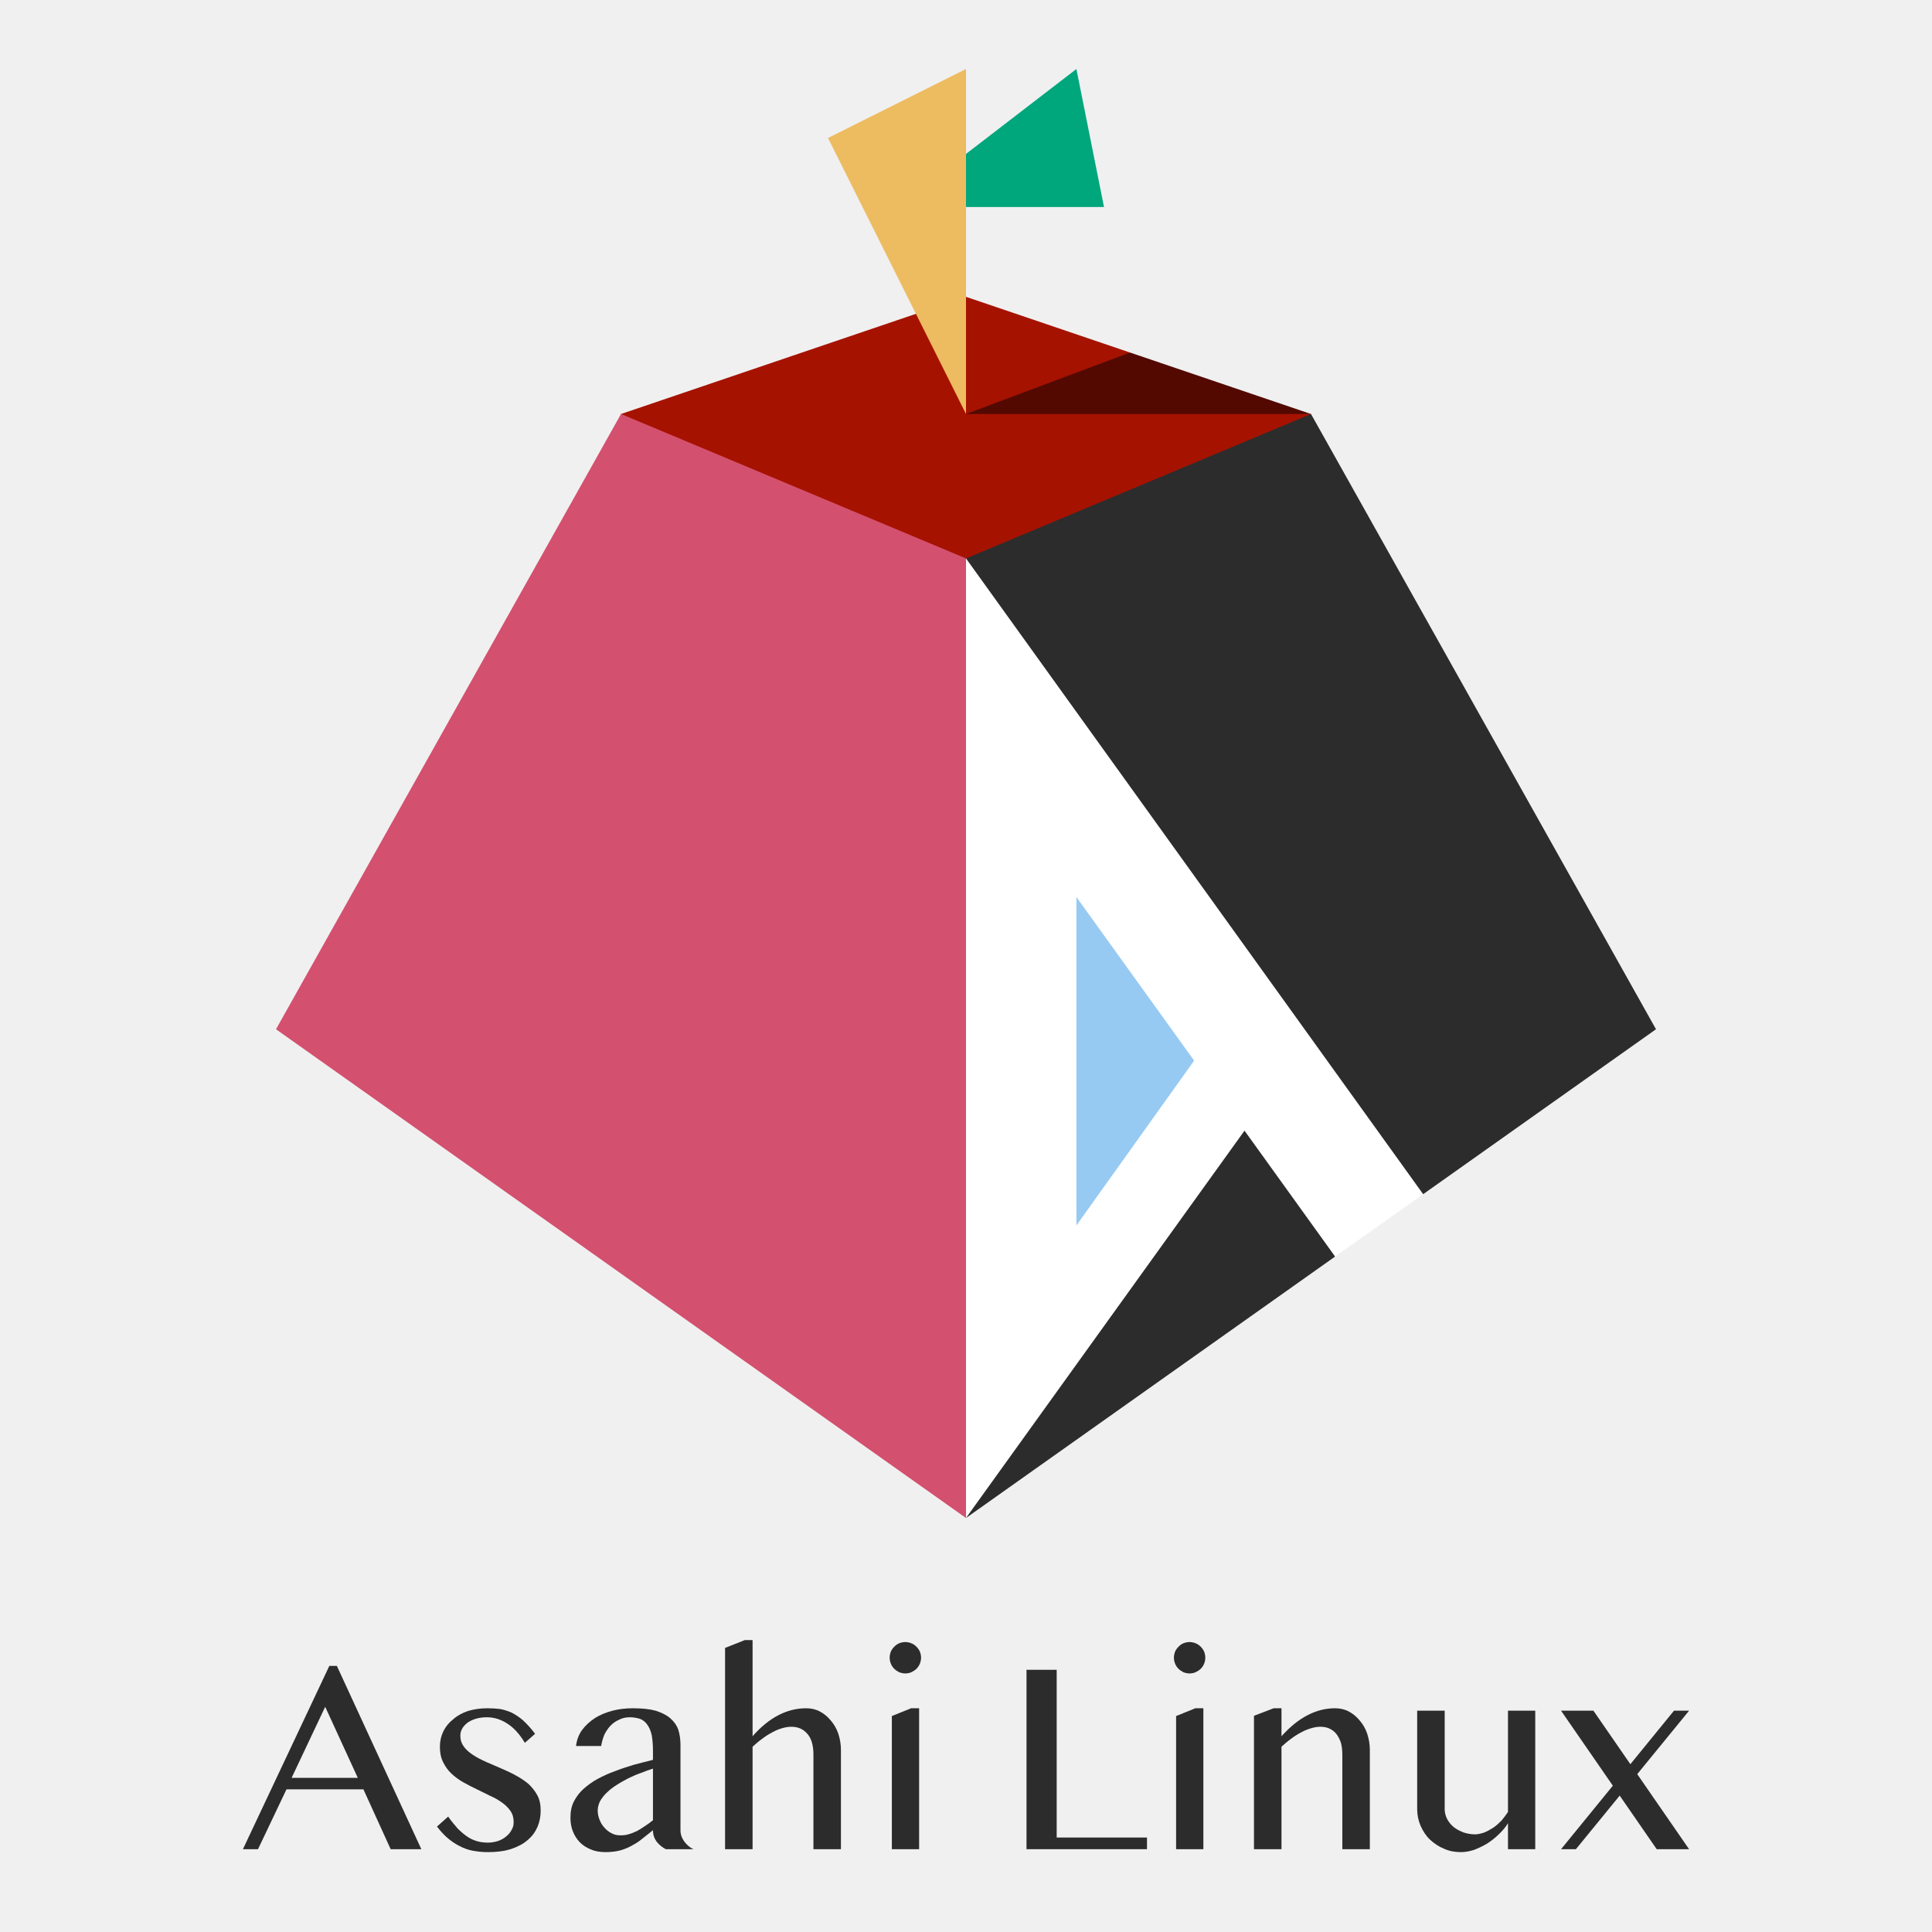
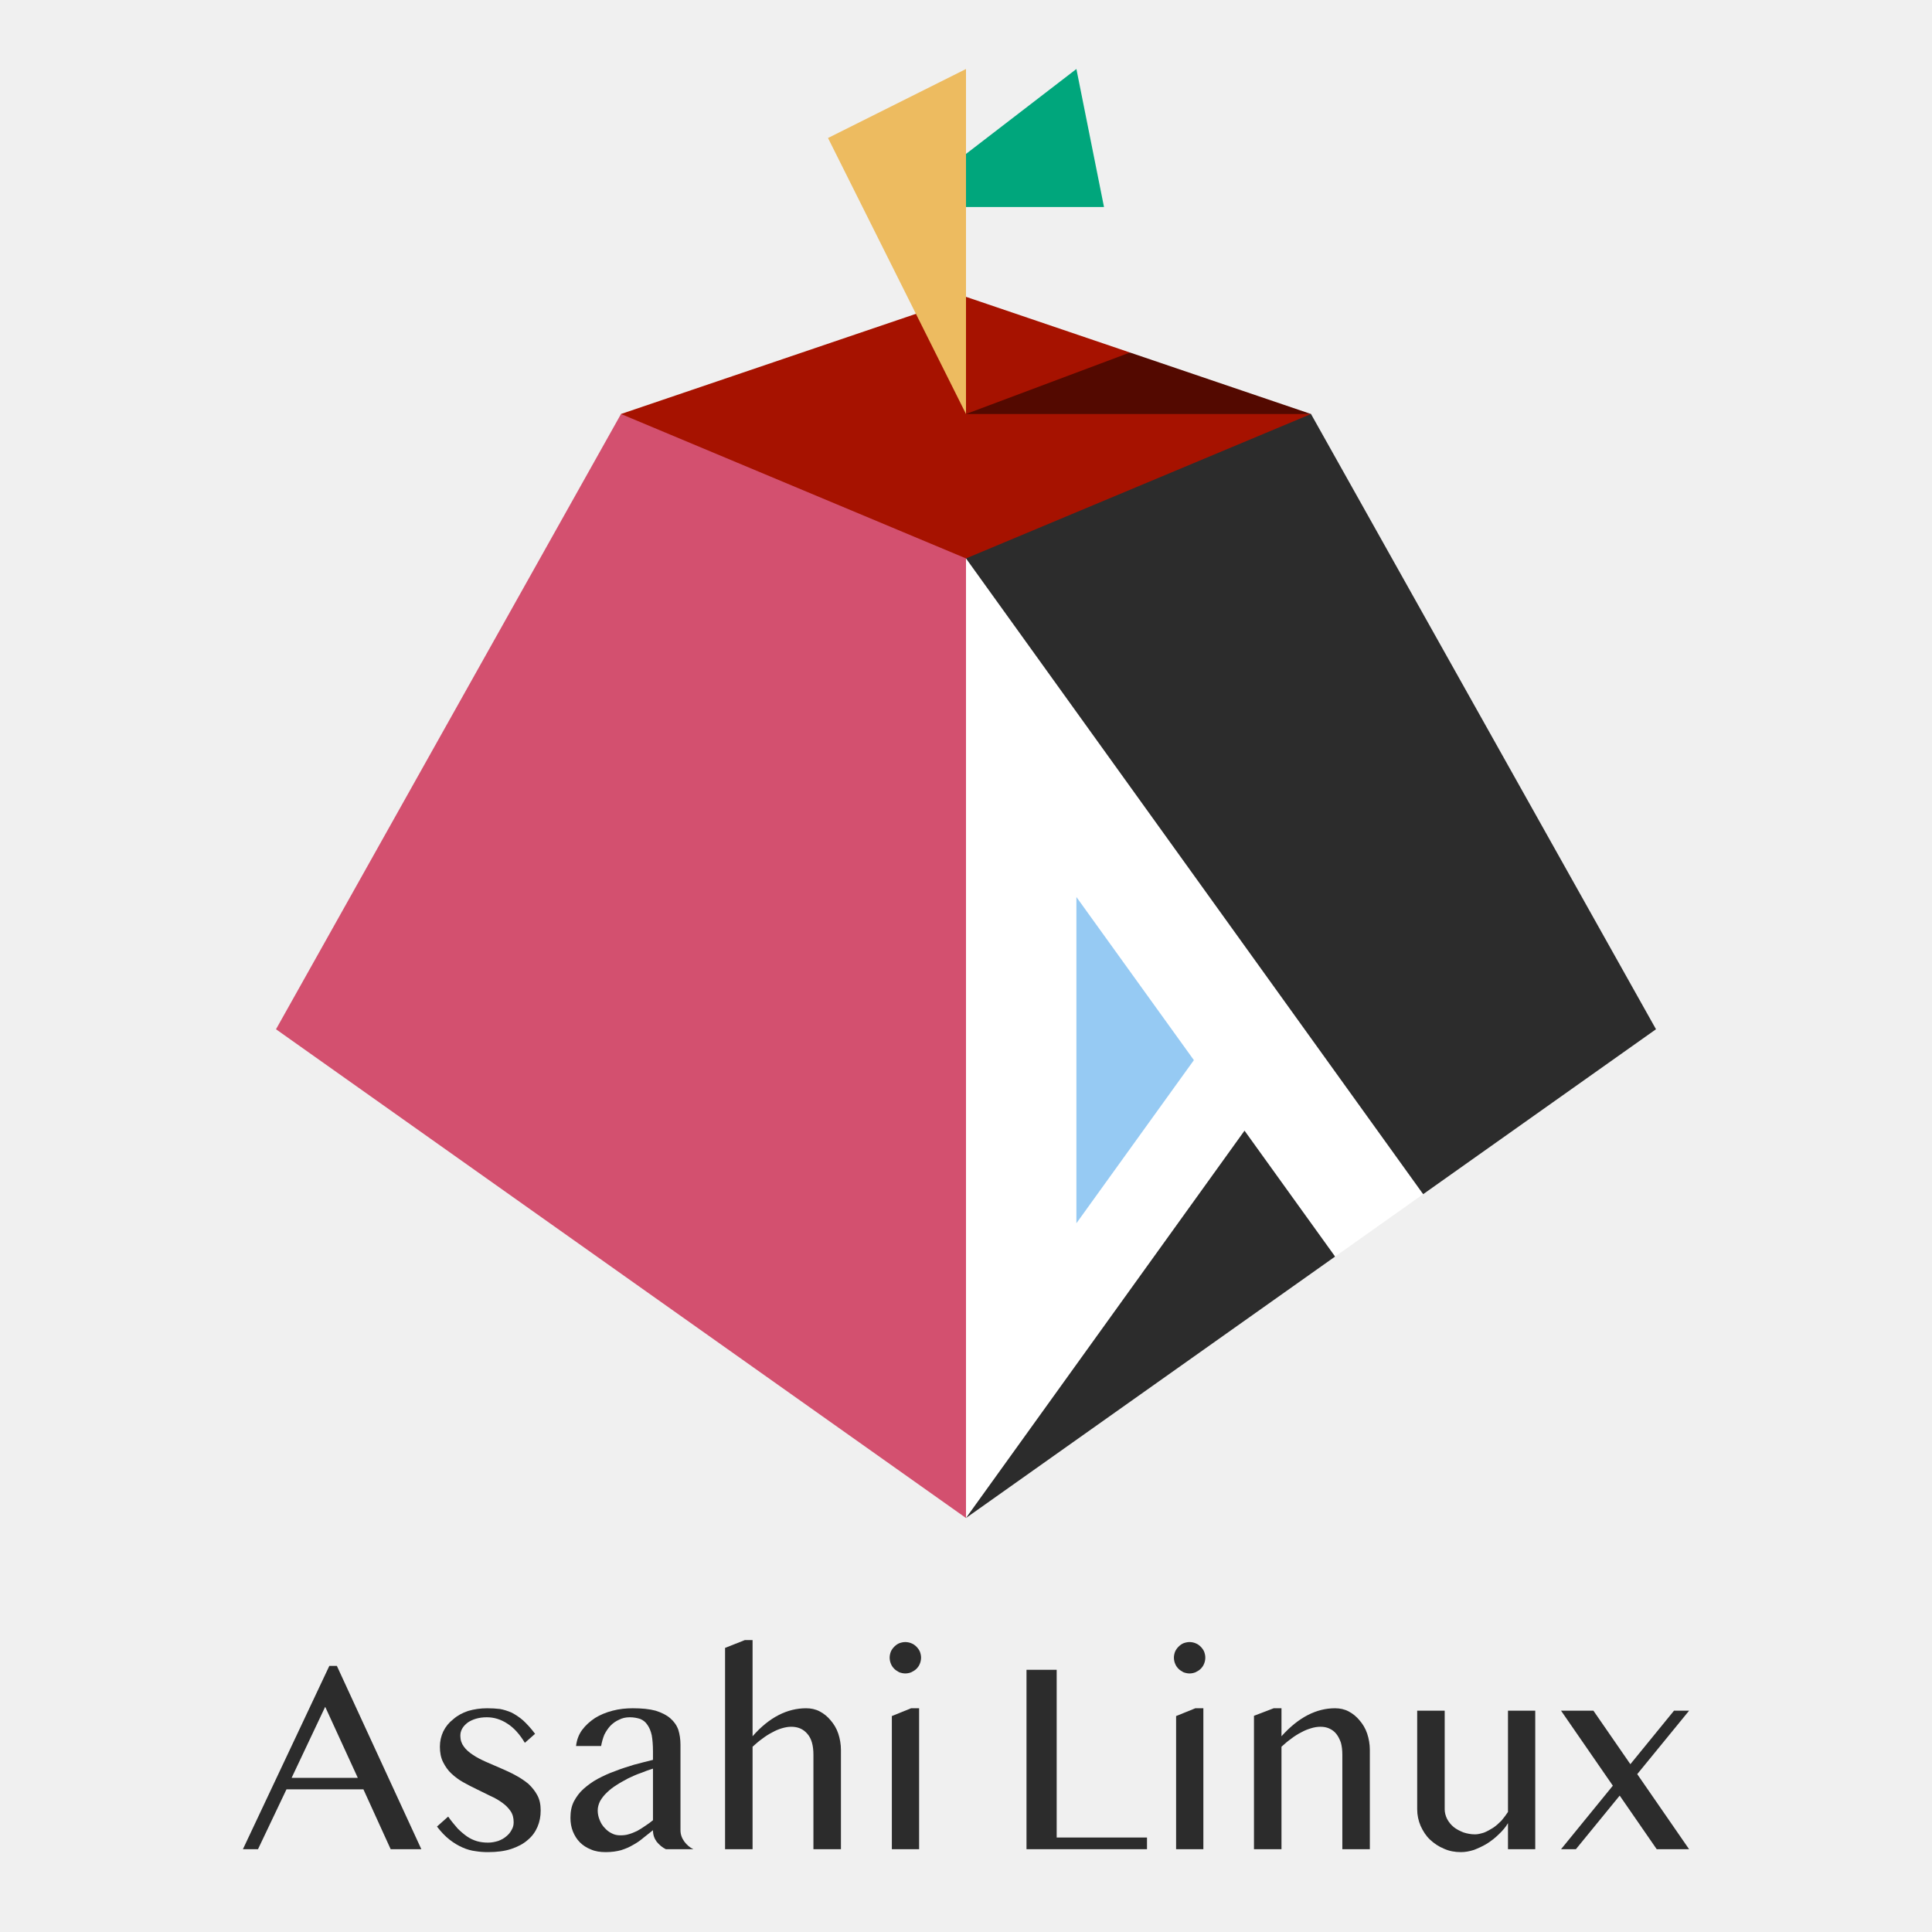
<svg xmlns="http://www.w3.org/2000/svg" width="700" height="700" viewBox="0 0 700 700" version="1.1" xml:space="preserve" style="clip-rule:evenodd;fill-rule:evenodd;stroke-linejoin:round;stroke-miterlimit:2" id="svg92">
  <defs id="defs96" />
  <g id="layer8" style="display:inline" transform="translate(350,550)">
    <g id="g2019" transform="matrix(1.074031,0,0,1.074031,0.02039,20.77591)" style="clip-rule:evenodd;display:inline;fill-rule:evenodd;stroke-width:0.931;stroke-linejoin:round;stroke-miterlimit:2">
      <g transform="matrix(6.842991,0,0,6.842991,-781.8406,-1365.795)" id="g1731-0" style="clip-rule:evenodd;display:inline;opacity:1;fill-rule:evenodd;stroke-width:0.931;stroke-linejoin:round;stroke-miterlimit:2">
        <g transform="matrix(12,0,0,12,78.5809,213.091)" id="g1693-7" style="stroke-width:0.931">
          <path d="M 0.388,-0.753 0.735,0 H 0.609 L 0.497,-0.246 H 0.181 L 0.064,0 H 0.002 L 0.357,-0.753 Z M 0.202,-0.293 H 0.474 L 0.34,-0.585 Z" style="fill:#2c2c2c;fill-rule:nonzero;stroke-width:0.931" id="path1691-8" />
        </g>
        <g transform="matrix(12,0,0,12,87.4276,213.091)" id="g1697-6" style="stroke-width:0.931">
          <path d="M 0.272,-0.027 C 0.287,-0.027 0.301,-0.03 0.314,-0.034 0.327,-0.039 0.338,-0.045 0.347,-0.053 0.357,-0.061 0.364,-0.07 0.369,-0.08 0.375,-0.09 0.377,-0.1 0.377,-0.111 0.377,-0.129 0.373,-0.144 0.364,-0.157 0.355,-0.17 0.344,-0.181 0.33,-0.191 0.315,-0.202 0.299,-0.211 0.281,-0.219 0.263,-0.228 0.244,-0.237 0.226,-0.246 0.207,-0.255 0.188,-0.265 0.17,-0.275 0.152,-0.285 0.136,-0.297 0.121,-0.311 0.107,-0.324 0.096,-0.34 0.087,-0.358 0.078,-0.376 0.074,-0.397 0.074,-0.421 0.074,-0.444 0.079,-0.465 0.088,-0.484 0.098,-0.504 0.111,-0.52 0.129,-0.534 0.146,-0.549 0.166,-0.56 0.19,-0.568 0.214,-0.575 0.24,-0.579 0.268,-0.579 0.287,-0.579 0.304,-0.578 0.321,-0.576 0.337,-0.573 0.353,-0.568 0.369,-0.561 0.384,-0.553 0.4,-0.543 0.416,-0.529 0.431,-0.515 0.448,-0.497 0.465,-0.474 L 0.423,-0.437 C 0.402,-0.472 0.378,-0.499 0.351,-0.516 0.325,-0.533 0.297,-0.542 0.267,-0.542 0.25,-0.542 0.236,-0.54 0.222,-0.536 0.209,-0.532 0.198,-0.527 0.188,-0.52 0.179,-0.513 0.171,-0.505 0.166,-0.496 0.16,-0.486 0.158,-0.476 0.158,-0.466 0.158,-0.449 0.163,-0.434 0.172,-0.422 0.181,-0.409 0.194,-0.398 0.209,-0.388 0.225,-0.377 0.243,-0.368 0.263,-0.359 0.282,-0.351 0.303,-0.342 0.323,-0.333 0.344,-0.324 0.364,-0.315 0.384,-0.304 0.403,-0.294 0.421,-0.282 0.437,-0.269 0.452,-0.255 0.465,-0.239 0.474,-0.222 0.484,-0.204 0.488,-0.183 0.488,-0.159 0.488,-0.135 0.484,-0.113 0.475,-0.092 0.466,-0.071 0.453,-0.053 0.435,-0.038 0.417,-0.022 0.394,-0.01 0.367,-0.001 0.34,0.008 0.308,0.012 0.272,0.012 0.255,0.012 0.238,0.011 0.22,0.008 0.203,0.006 0.185,0.001 0.167,-0.007 0.149,-0.015 0.132,-0.025 0.114,-0.039 0.096,-0.053 0.079,-0.071 0.062,-0.093 L 0.108,-0.134 C 0.121,-0.115 0.135,-0.099 0.147,-0.085 0.16,-0.072 0.173,-0.061 0.186,-0.052 0.199,-0.043 0.213,-0.037 0.226,-0.033 0.24,-0.029 0.255,-0.027 0.272,-0.027 Z" style="fill:#2c2c2c;fill-rule:nonzero;stroke-width:0.931" id="path1695-8" />
        </g>
        <g transform="matrix(12,0,0,12,94.0076,213.091)" id="g1701-8" style="stroke-width:0.931">
          <path d="M 0.454,0 C 0.439,-0.007 0.427,-0.018 0.416,-0.031 0.406,-0.045 0.401,-0.06 0.401,-0.078 0.388,-0.068 0.375,-0.057 0.362,-0.047 0.349,-0.036 0.335,-0.026 0.32,-0.018 0.305,-0.009 0.289,-0.002 0.27,0.004 0.252,0.009 0.231,0.012 0.207,0.012 0.184,0.012 0.164,0.009 0.146,0.001 0.128,-0.006 0.113,-0.016 0.101,-0.028 0.088,-0.041 0.079,-0.056 0.072,-0.073 0.065,-0.091 0.062,-0.109 0.062,-0.129 0.062,-0.154 0.066,-0.176 0.076,-0.196 0.086,-0.215 0.099,-0.233 0.116,-0.248 0.133,-0.263 0.152,-0.277 0.174,-0.289 0.197,-0.301 0.22,-0.312 0.246,-0.321 0.271,-0.331 0.297,-0.339 0.323,-0.347 0.35,-0.354 0.376,-0.361 0.401,-0.367 V -0.403 C 0.401,-0.429 0.399,-0.451 0.396,-0.468 0.392,-0.486 0.386,-0.5 0.378,-0.511 0.371,-0.522 0.361,-0.53 0.349,-0.535 0.337,-0.539 0.322,-0.542 0.306,-0.542 0.29,-0.542 0.275,-0.539 0.262,-0.532 0.248,-0.526 0.237,-0.518 0.226,-0.507 0.216,-0.496 0.208,-0.484 0.201,-0.47 0.195,-0.455 0.191,-0.44 0.188,-0.424 H 0.085 C 0.088,-0.449 0.096,-0.471 0.11,-0.49 0.124,-0.509 0.142,-0.525 0.163,-0.539 0.184,-0.552 0.208,-0.562 0.235,-0.569 0.262,-0.576 0.289,-0.579 0.318,-0.579 0.355,-0.579 0.386,-0.576 0.412,-0.569 0.437,-0.561 0.457,-0.551 0.472,-0.538 0.487,-0.525 0.498,-0.51 0.505,-0.491 0.511,-0.472 0.514,-0.451 0.514,-0.429 V -0.078 C 0.514,-0.06 0.52,-0.045 0.53,-0.031 0.54,-0.018 0.552,-0.007 0.567,0 Z M 0.401,-0.331 C 0.385,-0.326 0.368,-0.32 0.351,-0.313 0.333,-0.307 0.316,-0.299 0.299,-0.291 0.283,-0.282 0.267,-0.274 0.252,-0.264 0.236,-0.254 0.223,-0.244 0.212,-0.233 0.2,-0.222 0.191,-0.21 0.184,-0.198 0.178,-0.186 0.174,-0.173 0.174,-0.159 0.174,-0.145 0.177,-0.132 0.182,-0.12 0.187,-0.107 0.194,-0.096 0.203,-0.087 0.211,-0.078 0.221,-0.07 0.232,-0.065 0.243,-0.059 0.255,-0.057 0.267,-0.057 0.279,-0.057 0.291,-0.058 0.303,-0.062 0.314,-0.065 0.325,-0.07 0.336,-0.075 0.347,-0.081 0.358,-0.088 0.368,-0.095 0.379,-0.102 0.39,-0.11 0.401,-0.119 Z" style="fill:#2c2c2c;fill-rule:nonzero;stroke-width:0.931" id="path1699-4" />
        </g>
        <g transform="matrix(12,0,0,12,101.174,213.091)" id="g1705-3" style="stroke-width:0.931">
          <path d="M 0.213,-0.464 C 0.247,-0.503 0.283,-0.532 0.32,-0.551 0.357,-0.57 0.395,-0.579 0.433,-0.579 0.453,-0.579 0.472,-0.575 0.489,-0.566 0.506,-0.557 0.521,-0.545 0.534,-0.529 0.547,-0.514 0.558,-0.496 0.565,-0.475 0.572,-0.454 0.576,-0.431 0.576,-0.408 V 0 H 0.463 V -0.388 C 0.463,-0.426 0.455,-0.455 0.438,-0.474 0.421,-0.494 0.399,-0.503 0.372,-0.503 0.36,-0.503 0.348,-0.501 0.334,-0.497 0.321,-0.493 0.308,-0.488 0.294,-0.48 0.28,-0.473 0.266,-0.464 0.253,-0.454 0.239,-0.444 0.226,-0.433 0.213,-0.421 V 0 H 0.1 V -0.827 L 0.181,-0.859 H 0.213 Z" style="fill:#2c2c2c;fill-rule:nonzero;stroke-width:0.931" id="path1703-1" />
        </g>
        <g transform="matrix(12,0,0,12,109.288,213.091)" id="g1709-4" style="stroke-width:0.931">
          <path d="M 0.109,-0.547 0.188,-0.579 H 0.221 V 0 H 0.109 Z M 0.1,-0.787 C 0.1,-0.796 0.102,-0.804 0.105,-0.812 0.108,-0.819 0.113,-0.826 0.119,-0.832 0.125,-0.838 0.132,-0.843 0.139,-0.846 0.147,-0.849 0.156,-0.851 0.164,-0.851 0.173,-0.851 0.182,-0.849 0.189,-0.846 0.197,-0.843 0.204,-0.838 0.21,-0.832 0.216,-0.826 0.221,-0.819 0.224,-0.812 0.227,-0.804 0.229,-0.796 0.229,-0.787 0.229,-0.778 0.227,-0.769 0.224,-0.762 0.221,-0.754 0.216,-0.747 0.21,-0.741 0.204,-0.735 0.197,-0.731 0.189,-0.727 0.182,-0.724 0.173,-0.722 0.164,-0.722 0.156,-0.722 0.147,-0.724 0.139,-0.727 0.132,-0.731 0.125,-0.735 0.119,-0.741 0.113,-0.747 0.108,-0.754 0.105,-0.762 0.102,-0.769 0.1,-0.778 0.1,-0.787 Z" style="fill:#2c2c2c;fill-rule:nonzero;stroke-width:0.931" id="path1707-9" />
        </g>
        <g transform="matrix(12,0,0,12,116.034,213.091)" id="g1713-2" style="stroke-width:0.931">
          <path d="M 0.1,-0.737 H 0.224 V -0.048 H 0.595 V 0 H 0.1 Z" style="fill:#2c2c2c;fill-rule:nonzero;stroke-width:0.931" id="path1711-0" />
        </g>
        <g transform="matrix(12,0,0,12,123.301,213.091)" id="g1717-6" style="stroke-width:0.931">
          <path d="M 0.109,-0.547 0.188,-0.579 H 0.221 V 0 H 0.109 Z M 0.1,-0.787 C 0.1,-0.796 0.102,-0.804 0.105,-0.812 0.108,-0.819 0.113,-0.826 0.119,-0.832 0.125,-0.838 0.132,-0.843 0.139,-0.846 0.147,-0.849 0.156,-0.851 0.164,-0.851 0.173,-0.851 0.182,-0.849 0.189,-0.846 0.197,-0.843 0.204,-0.838 0.21,-0.832 0.216,-0.826 0.221,-0.819 0.224,-0.812 0.227,-0.804 0.229,-0.796 0.229,-0.787 0.229,-0.778 0.227,-0.769 0.224,-0.762 0.221,-0.754 0.216,-0.747 0.21,-0.741 0.204,-0.735 0.197,-0.731 0.189,-0.727 0.182,-0.724 0.173,-0.722 0.164,-0.722 0.156,-0.722 0.147,-0.724 0.139,-0.727 0.132,-0.731 0.125,-0.735 0.119,-0.741 0.113,-0.747 0.108,-0.754 0.105,-0.762 0.102,-0.769 0.1,-0.778 0.1,-0.787 Z" style="fill:#2c2c2c;fill-rule:nonzero;stroke-width:0.931" id="path1715-8" />
        </g>
        <g transform="matrix(12,0,0,12,127.248,213.091)" id="g1721-9" style="stroke-width:0.931">
          <path d="M 0.181,-0.579 H 0.213 V -0.464 C 0.248,-0.503 0.284,-0.532 0.321,-0.551 0.358,-0.57 0.395,-0.579 0.433,-0.579 0.453,-0.579 0.472,-0.575 0.489,-0.566 0.506,-0.557 0.521,-0.545 0.534,-0.529 0.547,-0.514 0.558,-0.496 0.565,-0.475 0.572,-0.454 0.576,-0.431 0.576,-0.408 V 0 H 0.463 V -0.388 C 0.463,-0.407 0.461,-0.424 0.457,-0.438 0.452,-0.452 0.446,-0.464 0.438,-0.474 0.43,-0.484 0.42,-0.491 0.409,-0.496 0.398,-0.501 0.386,-0.503 0.373,-0.503 0.361,-0.503 0.348,-0.501 0.335,-0.497 0.322,-0.493 0.308,-0.488 0.294,-0.48 0.28,-0.473 0.266,-0.464 0.253,-0.454 0.239,-0.444 0.226,-0.433 0.213,-0.421 V 0 H 0.1 V -0.548 Z" style="fill:#2c2c2c;fill-rule:nonzero;stroke-width:0.931" id="path1719-2" />
        </g>
        <g transform="matrix(12,0,0,12,135.294,213.091)" id="g1725-6" style="stroke-width:0.931">
          <path d="M 0.213,-0.569 V -0.164 C 0.213,-0.15 0.217,-0.136 0.223,-0.124 0.23,-0.111 0.239,-0.1 0.25,-0.091 0.261,-0.082 0.275,-0.075 0.29,-0.069 0.305,-0.064 0.321,-0.061 0.338,-0.061 0.349,-0.061 0.361,-0.064 0.374,-0.068 0.387,-0.073 0.399,-0.08 0.412,-0.088 0.424,-0.096 0.435,-0.106 0.446,-0.117 0.456,-0.129 0.465,-0.141 0.473,-0.153 V -0.569 H 0.585 V 0 H 0.473 V -0.107 C 0.463,-0.09 0.45,-0.075 0.435,-0.061 0.42,-0.046 0.404,-0.034 0.387,-0.023 0.369,-0.012 0.351,-0.004 0.333,0.003 0.314,0.009 0.297,0.012 0.28,0.012 0.255,0.012 0.232,0.008 0.21,-0.002 0.188,-0.011 0.169,-0.024 0.153,-0.039 0.136,-0.055 0.124,-0.074 0.114,-0.096 0.105,-0.117 0.1,-0.14 0.1,-0.164 V -0.569 Z" style="fill:#2c2c2c;fill-rule:nonzero;stroke-width:0.931" id="path1723-6" />
        </g>
        <g transform="matrix(12,0,0,12,143.514,213.091)" id="g1729-4" style="stroke-width:0.931">
          <path d="M 0.006,-0.569 H 0.139 L 0.532,0 H 0.399 Z M 0.067,0 H 0.006 L 0.47,-0.569 H 0.532 Z" style="fill:#2c2c2c;fill-rule:nonzero;stroke-width:0.931" id="path1727-9" />
        </g>
      </g>
    </g>
  </g>
  <g id="layer7" style="display:inline" transform="translate(350,550)">
    <path id="path1639" style="color:#000000;overflow:visible;fill:#2c2c2c;fill-opacity:1;fill-rule:evenodd;stroke:none;stroke-width:1;stroke-linecap:round;stroke-linejoin:round;stroke-miterlimit:2;stroke-dasharray:none;stroke-opacity:0.5;paint-order:stroke markers fill" d="M 475,150 H 350 L 349.998,550 483.732,455.273 460,390 515.635,432.674 600,372.916 Z" transform="translate(-350,-550)" />
    <path style="color:#000000;overflow:visible;fill:#d3506f;fill-opacity:1;fill-rule:evenodd;stroke:none;stroke-width:1;stroke-linecap:round;stroke-linejoin:round;stroke-miterlimit:2;stroke-dasharray:none;stroke-opacity:0.5;paint-order:stroke markers fill" d="M -250,-177.083 0,0 15,-45 21.341,-300 0,-347.674 5e-5,-360 -100,-400 H -125 Z" id="path1627" />
    <path style="color:#000000;overflow:visible;fill:#a61200;fill-opacity:1;fill-rule:evenodd;stroke:none;stroke-width:1;stroke-linecap:round;stroke-linejoin:round;stroke-miterlimit:2;stroke-dasharray:none;stroke-opacity:0.5;paint-order:stroke markers fill" d="M -125,-400 0,-442.453 59.406,-422.277 40,-405 125,-400 0,-347.674" id="path1629" />
    <path style="color:#000000;overflow:visible;fill:#00a67c;fill-opacity:1;fill-rule:evenodd;stroke:none;stroke-width:1;stroke-linecap:round;stroke-linejoin:round;stroke-miterlimit:2;stroke-dasharray:none;stroke-opacity:0.5;paint-order:stroke markers fill" d="M -25,-475 H 50 L 40,-525 Z" id="path1631" />
    <path style="color:#000000;overflow:visible;fill:#edbb60;fill-opacity:1;fill-rule:evenodd;stroke:none;stroke-width:1;stroke-linecap:round;stroke-linejoin:round;stroke-miterlimit:2;stroke-dasharray:none;stroke-opacity:0.5;paint-order:stroke markers fill" d="M 4.9025e-5,-400 5e-5,-525 -50,-500 Z" id="path1633" />
    <path style="color:#000000;overflow:visible;fill:#ffffff;fill-opacity:1;fill-rule:evenodd;stroke:none;stroke-width:1;stroke-linecap:round;stroke-linejoin:round;stroke-miterlimit:2;stroke-dasharray:none;stroke-opacity:0.5;paint-order:stroke markers fill" d="M 133.732,-94.727 100.913,-140.34 -0.002,0 0,-347.674 165.636,-117.325 Z" id="path1641" />
-     <path style="color:#000000;overflow:visible;fill:#96caf3;fill-opacity:1;fill-rule:evenodd;stroke:none;stroke-width:1;stroke-linecap:round;stroke-linejoin:round;stroke-miterlimit:2;stroke-dasharray:none;stroke-opacity:0.5;paint-order:stroke markers fill" d="M 40,-106 V -225 L 82.655,-165.717 Z" id="path1643" />
+     <path style="color:#000000;overflow:visible;fill:#96caf3;fill-opacity:1;fill-rule:evenodd;stroke:none;stroke-width:1;stroke-linecap:round;stroke-linejoin:round;stroke-miterlimit:2;stroke-dasharray:none;stroke-opacity:0.5;paint-order:stroke markers fill" d="M 40,-106.791 V -225 L 82.566,-165.893 Z" id="path1643" />
    <path style="color:#000000;overflow:visible;opacity:1;fill:#530900;fill-opacity:1;fill-rule:evenodd;stroke:none;stroke-width:1.803;stroke-linecap:round;stroke-linejoin:round;stroke-miterlimit:2;stroke-dasharray:none;stroke-opacity:0.5;paint-order:stroke markers fill" d="M 4.9025e-5,-400 H 125 L 59.406,-422.277" id="path1955" />
  </g>
</svg>
